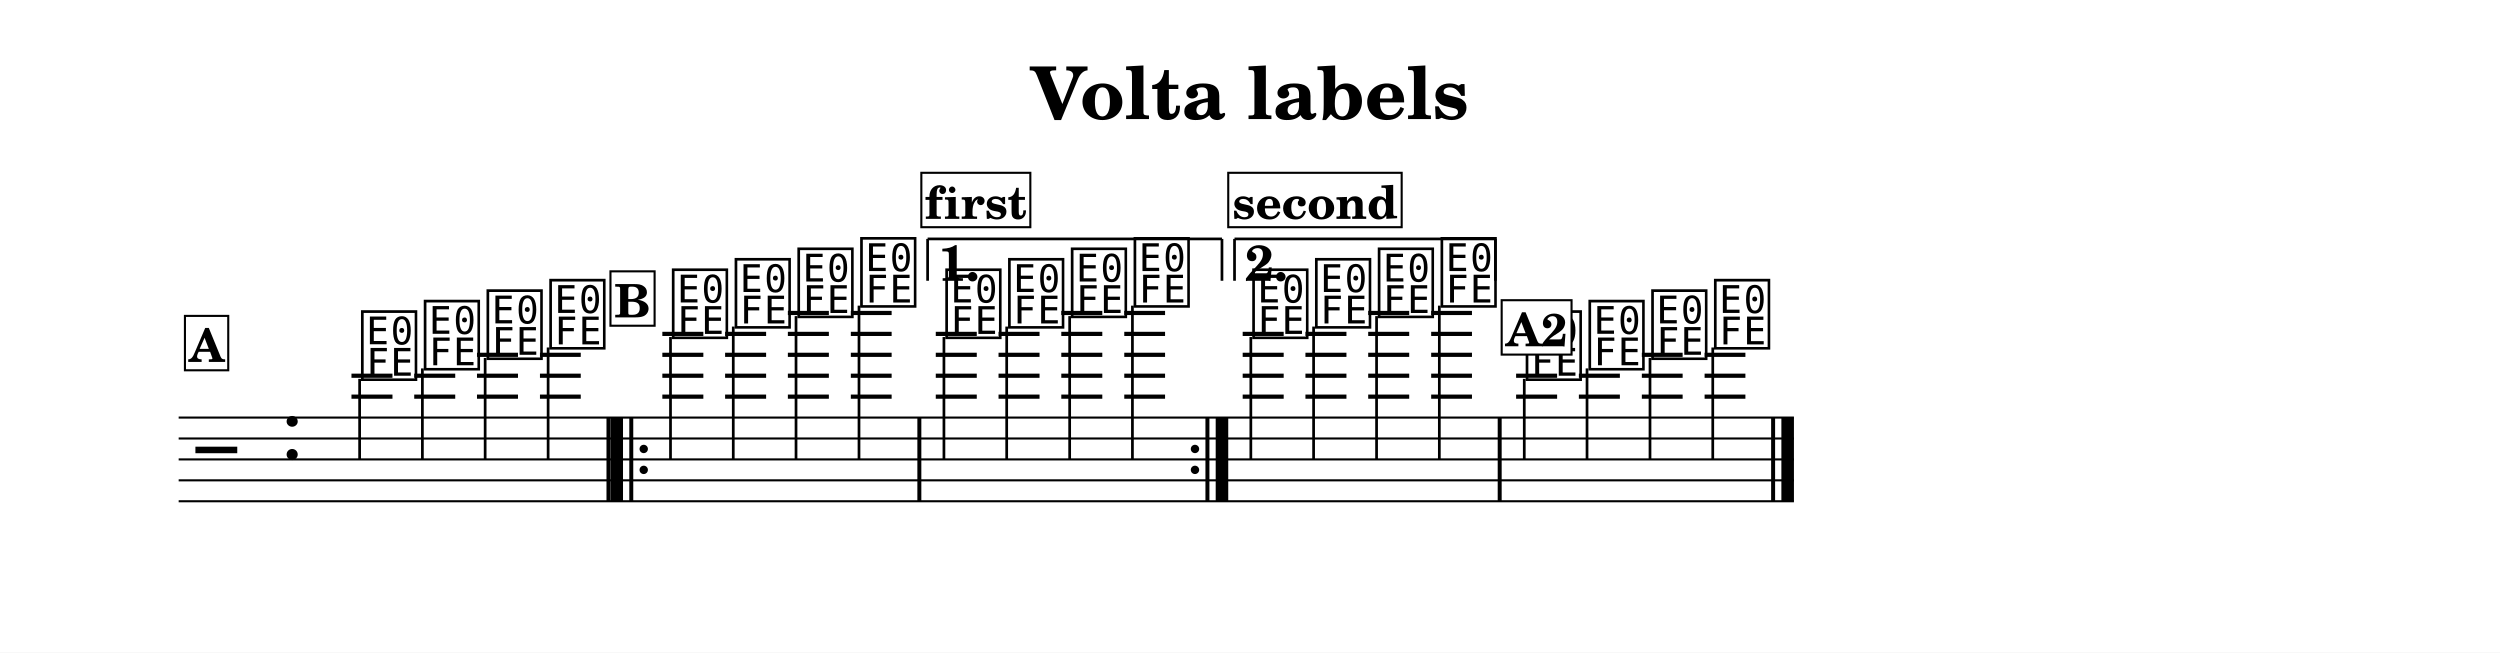
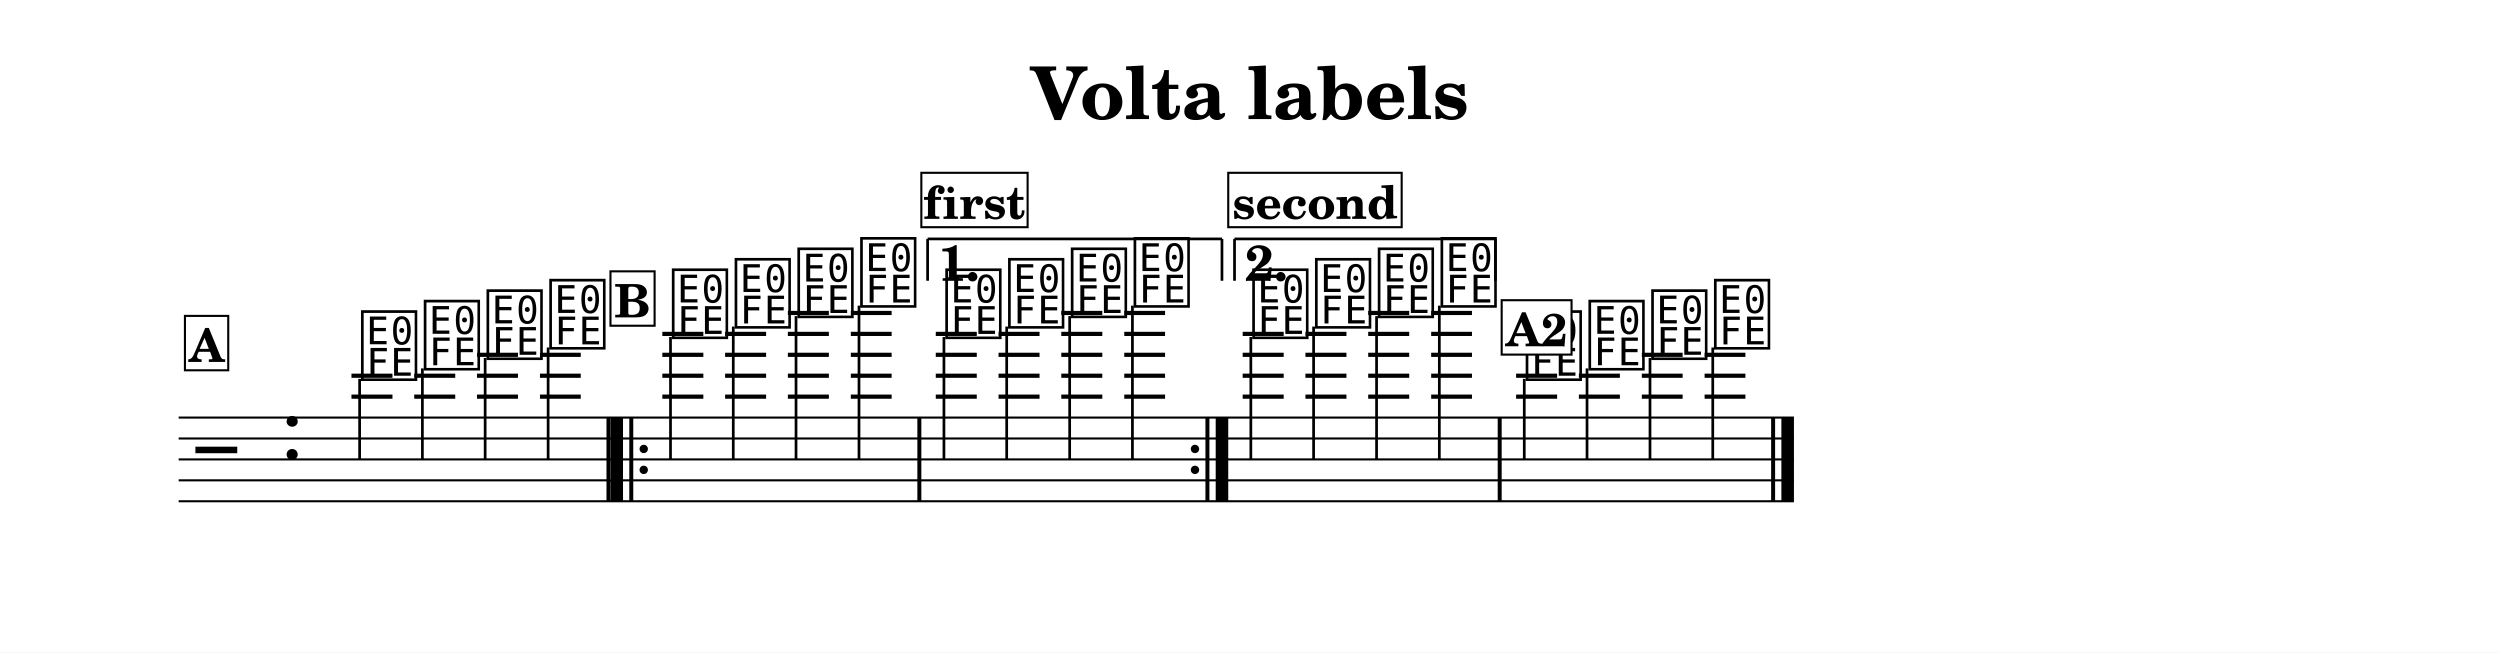
<svg xmlns="http://www.w3.org/2000/svg" width="1195.0" height="311.9" viewBox="0 0 119.50 31.19" font-family="TeX Gyre Schola, serif">
  <style>
  @font-face { font-family: 'Emmentaler'; src: local('Emmentaler'); }
  .music { font-family: 'Emmentaler', serif; }
</style>
  <rect x="0" y="0" width="119.50" height="31.19" fill="#FFFFFF" />
  <text x="59.75" y="5.69" font-size="3.49" font-weight="bold" text-anchor="middle" data-pos="404">Volta labels</text>
  <g transform="translate(8.54,0.00) scale(1,1)">
    <line x1="0.00" y1="19.96" x2="77.21" y2="19.96" stroke="#000000" stroke-width="0.100" />
    <line x1="0.00" y1="20.96" x2="77.21" y2="20.96" stroke="#000000" stroke-width="0.100" />
    <line x1="0.00" y1="21.96" x2="77.21" y2="21.96" stroke="#000000" stroke-width="0.100" />
    <line x1="0.00" y1="22.96" x2="77.21" y2="22.96" stroke="#000000" stroke-width="0.100" />
    <line x1="0.00" y1="23.96" x2="77.21" y2="23.96" stroke="#000000" stroke-width="0.100" />
    <text class="music" x="0.80" y="22.96" font-size="4.00"></text>
    <text class="music" x="4.88" y="21.96" font-size="4.00" data-pos="435"></text>
    <line x1="8.26" y1="18.96" x2="10.22" y2="18.96" stroke="#000000" stroke-width="0.200" />
    <line x1="8.26" y1="17.96" x2="10.22" y2="17.96" stroke="#000000" stroke-width="0.200" />
    <line x1="11.26" y1="18.96" x2="13.22" y2="18.96" stroke="#000000" stroke-width="0.200" />
    <line x1="11.26" y1="17.96" x2="13.22" y2="17.96" stroke="#000000" stroke-width="0.200" />
    <line x1="14.26" y1="18.96" x2="16.22" y2="18.96" stroke="#000000" stroke-width="0.200" />
    <line x1="14.26" y1="17.96" x2="16.22" y2="17.96" stroke="#000000" stroke-width="0.200" />
    <line x1="14.26" y1="16.96" x2="16.22" y2="16.96" stroke="#000000" stroke-width="0.200" />
    <line x1="17.27" y1="18.96" x2="19.22" y2="18.96" stroke="#000000" stroke-width="0.200" />
    <line x1="17.27" y1="17.96" x2="19.22" y2="17.96" stroke="#000000" stroke-width="0.200" />
    <line x1="17.27" y1="16.96" x2="19.22" y2="16.96" stroke="#000000" stroke-width="0.200" />
    <line x1="23.12" y1="18.96" x2="25.08" y2="18.96" stroke="#000000" stroke-width="0.200" />
    <line x1="23.12" y1="17.96" x2="25.08" y2="17.96" stroke="#000000" stroke-width="0.200" />
    <line x1="23.12" y1="16.96" x2="25.08" y2="16.96" stroke="#000000" stroke-width="0.200" />
    <line x1="23.12" y1="15.96" x2="25.08" y2="15.96" stroke="#000000" stroke-width="0.200" />
    <line x1="26.12" y1="18.96" x2="28.08" y2="18.96" stroke="#000000" stroke-width="0.200" />
    <line x1="26.12" y1="17.96" x2="28.08" y2="17.96" stroke="#000000" stroke-width="0.200" />
    <line x1="26.12" y1="16.96" x2="28.08" y2="16.96" stroke="#000000" stroke-width="0.200" />
    <line x1="26.12" y1="15.96" x2="28.08" y2="15.96" stroke="#000000" stroke-width="0.200" />
    <line x1="29.12" y1="18.96" x2="31.08" y2="18.96" stroke="#000000" stroke-width="0.200" />
    <line x1="29.12" y1="17.96" x2="31.08" y2="17.96" stroke="#000000" stroke-width="0.200" />
    <line x1="29.12" y1="16.96" x2="31.08" y2="16.96" stroke="#000000" stroke-width="0.200" />
    <line x1="29.12" y1="15.96" x2="31.08" y2="15.96" stroke="#000000" stroke-width="0.200" />
    <line x1="29.12" y1="14.96" x2="31.08" y2="14.96" stroke="#000000" stroke-width="0.200" />
    <line x1="32.13" y1="18.96" x2="34.08" y2="18.96" stroke="#000000" stroke-width="0.200" />
    <line x1="32.13" y1="17.96" x2="34.08" y2="17.96" stroke="#000000" stroke-width="0.200" />
    <line x1="32.13" y1="16.96" x2="34.08" y2="16.96" stroke="#000000" stroke-width="0.200" />
    <line x1="32.13" y1="15.96" x2="34.08" y2="15.96" stroke="#000000" stroke-width="0.200" />
    <line x1="32.13" y1="14.96" x2="34.08" y2="14.96" stroke="#000000" stroke-width="0.200" />
    <line x1="36.19" y1="18.96" x2="38.15" y2="18.96" stroke="#000000" stroke-width="0.200" />
    <line x1="36.19" y1="17.96" x2="38.15" y2="17.96" stroke="#000000" stroke-width="0.200" />
    <line x1="36.19" y1="16.96" x2="38.15" y2="16.96" stroke="#000000" stroke-width="0.200" />
    <line x1="36.19" y1="15.96" x2="38.15" y2="15.96" stroke="#000000" stroke-width="0.200" />
    <line x1="39.19" y1="18.96" x2="41.15" y2="18.96" stroke="#000000" stroke-width="0.200" />
    <line x1="39.19" y1="17.96" x2="41.15" y2="17.96" stroke="#000000" stroke-width="0.200" />
    <line x1="39.19" y1="16.96" x2="41.15" y2="16.96" stroke="#000000" stroke-width="0.200" />
    <line x1="39.19" y1="15.96" x2="41.15" y2="15.96" stroke="#000000" stroke-width="0.200" />
    <line x1="42.19" y1="18.96" x2="44.15" y2="18.96" stroke="#000000" stroke-width="0.200" />
    <line x1="42.19" y1="17.96" x2="44.15" y2="17.96" stroke="#000000" stroke-width="0.200" />
    <line x1="42.19" y1="16.96" x2="44.15" y2="16.96" stroke="#000000" stroke-width="0.200" />
    <line x1="42.19" y1="15.96" x2="44.15" y2="15.96" stroke="#000000" stroke-width="0.200" />
    <line x1="42.19" y1="14.96" x2="44.15" y2="14.96" stroke="#000000" stroke-width="0.200" />
    <line x1="45.20" y1="18.96" x2="47.15" y2="18.96" stroke="#000000" stroke-width="0.200" />
    <line x1="45.20" y1="17.96" x2="47.15" y2="17.96" stroke="#000000" stroke-width="0.200" />
    <line x1="45.20" y1="16.96" x2="47.15" y2="16.96" stroke="#000000" stroke-width="0.200" />
    <line x1="45.20" y1="15.96" x2="47.15" y2="15.96" stroke="#000000" stroke-width="0.200" />
    <line x1="45.20" y1="14.96" x2="47.15" y2="14.96" stroke="#000000" stroke-width="0.200" />
    <line x1="50.86" y1="18.96" x2="52.82" y2="18.96" stroke="#000000" stroke-width="0.200" />
    <line x1="50.86" y1="17.96" x2="52.82" y2="17.96" stroke="#000000" stroke-width="0.200" />
    <line x1="50.86" y1="16.96" x2="52.82" y2="16.96" stroke="#000000" stroke-width="0.200" />
    <line x1="50.86" y1="15.96" x2="52.82" y2="15.96" stroke="#000000" stroke-width="0.200" />
    <line x1="53.86" y1="18.96" x2="55.82" y2="18.96" stroke="#000000" stroke-width="0.200" />
    <line x1="53.86" y1="17.96" x2="55.82" y2="17.96" stroke="#000000" stroke-width="0.200" />
    <line x1="53.86" y1="16.96" x2="55.82" y2="16.96" stroke="#000000" stroke-width="0.200" />
    <line x1="53.86" y1="15.96" x2="55.82" y2="15.96" stroke="#000000" stroke-width="0.200" />
    <line x1="56.86" y1="18.96" x2="58.82" y2="18.96" stroke="#000000" stroke-width="0.200" />
    <line x1="56.86" y1="17.96" x2="58.82" y2="17.96" stroke="#000000" stroke-width="0.200" />
    <line x1="56.86" y1="16.96" x2="58.82" y2="16.96" stroke="#000000" stroke-width="0.200" />
    <line x1="56.86" y1="15.96" x2="58.82" y2="15.96" stroke="#000000" stroke-width="0.200" />
    <line x1="56.86" y1="14.96" x2="58.82" y2="14.96" stroke="#000000" stroke-width="0.200" />
    <line x1="59.87" y1="18.96" x2="61.82" y2="18.96" stroke="#000000" stroke-width="0.200" />
    <line x1="59.87" y1="17.96" x2="61.82" y2="17.96" stroke="#000000" stroke-width="0.200" />
    <line x1="59.87" y1="16.96" x2="61.82" y2="16.96" stroke="#000000" stroke-width="0.200" />
    <line x1="59.87" y1="15.96" x2="61.82" y2="15.96" stroke="#000000" stroke-width="0.200" />
    <line x1="59.87" y1="14.96" x2="61.82" y2="14.96" stroke="#000000" stroke-width="0.200" />
    <line x1="63.93" y1="18.96" x2="65.89" y2="18.96" stroke="#000000" stroke-width="0.200" />
    <line x1="63.93" y1="17.96" x2="65.89" y2="17.96" stroke="#000000" stroke-width="0.200" />
    <line x1="66.93" y1="18.96" x2="68.89" y2="18.96" stroke="#000000" stroke-width="0.200" />
    <line x1="66.93" y1="17.96" x2="68.89" y2="17.96" stroke="#000000" stroke-width="0.200" />
    <line x1="69.94" y1="18.96" x2="71.89" y2="18.96" stroke="#000000" stroke-width="0.200" />
    <line x1="69.94" y1="17.96" x2="71.89" y2="17.96" stroke="#000000" stroke-width="0.200" />
    <line x1="69.94" y1="16.96" x2="71.89" y2="16.96" stroke="#000000" stroke-width="0.200" />
    <line x1="72.94" y1="18.96" x2="74.89" y2="18.96" stroke="#000000" stroke-width="0.200" />
    <line x1="72.94" y1="17.96" x2="74.89" y2="17.96" stroke="#000000" stroke-width="0.200" />
    <line x1="72.94" y1="16.96" x2="74.89" y2="16.96" stroke="#000000" stroke-width="0.200" />
    <text class="music" x="8.59" y="17.96" font-size="4.00" data-pos="478"></text>
    <line x1="8.65" y1="18.11" x2="8.65" y2="21.96" stroke="#000000" stroke-width="0.130" />
    <text class="music" x="11.59" y="17.46" font-size="4.00" data-pos="483"></text>
    <line x1="11.65" y1="17.61" x2="11.65" y2="21.96" stroke="#000000" stroke-width="0.130" />
    <text class="music" x="14.59" y="16.96" font-size="4.00" data-pos="487"></text>
    <line x1="14.65" y1="17.11" x2="14.65" y2="21.96" stroke="#000000" stroke-width="0.130" />
    <text class="music" x="17.59" y="16.46" font-size="4.00" data-pos="491"></text>
    <line x1="17.66" y1="16.61" x2="17.66" y2="21.96" stroke="#000000" stroke-width="0.130" />
    <text class="music" x="23.45" y="15.96" font-size="4.00" data-pos="509"></text>
    <line x1="23.51" y1="16.11" x2="23.51" y2="21.96" stroke="#000000" stroke-width="0.130" />
    <text class="music" x="26.45" y="15.46" font-size="4.00" data-pos="514"></text>
    <line x1="26.51" y1="15.61" x2="26.51" y2="21.96" stroke="#000000" stroke-width="0.130" />
    <text class="music" x="29.45" y="14.96" font-size="4.00" data-pos="518"></text>
    <line x1="29.51" y1="15.11" x2="29.51" y2="21.96" stroke="#000000" stroke-width="0.130" />
    <text class="music" x="32.45" y="14.46" font-size="4.00" data-pos="522"></text>
    <line x1="32.52" y1="14.61" x2="32.52" y2="21.96" stroke="#000000" stroke-width="0.130" />
    <text class="music" x="36.52" y="15.96" font-size="4.00" data-pos="509"></text>
    <line x1="36.58" y1="16.11" x2="36.58" y2="21.96" stroke="#000000" stroke-width="0.130" />
    <text class="music" x="39.52" y="15.46" font-size="4.00" data-pos="514"></text>
    <line x1="39.58" y1="15.61" x2="39.58" y2="21.96" stroke="#000000" stroke-width="0.130" />
    <text class="music" x="42.52" y="14.96" font-size="4.00" data-pos="518"></text>
    <line x1="42.59" y1="15.11" x2="42.59" y2="21.96" stroke="#000000" stroke-width="0.130" />
    <text class="music" x="45.52" y="14.46" font-size="4.00" data-pos="522"></text>
    <line x1="45.59" y1="14.61" x2="45.59" y2="21.96" stroke="#000000" stroke-width="0.130" />
    <text class="music" x="51.19" y="15.96" font-size="4.00" data-pos="509"></text>
    <line x1="51.25" y1="16.11" x2="51.25" y2="21.96" stroke="#000000" stroke-width="0.130" />
    <text class="music" x="54.19" y="15.46" font-size="4.00" data-pos="514"></text>
    <line x1="54.25" y1="15.61" x2="54.25" y2="21.96" stroke="#000000" stroke-width="0.130" />
    <text class="music" x="57.19" y="14.96" font-size="4.00" data-pos="518"></text>
    <line x1="57.26" y1="15.11" x2="57.26" y2="21.96" stroke="#000000" stroke-width="0.130" />
    <text class="music" x="60.19" y="14.46" font-size="4.00" data-pos="522"></text>
    <line x1="60.26" y1="14.61" x2="60.26" y2="21.96" stroke="#000000" stroke-width="0.130" />
    <text class="music" x="64.26" y="17.96" font-size="4.00" data-pos="478"></text>
    <line x1="64.32" y1="18.11" x2="64.32" y2="21.96" stroke="#000000" stroke-width="0.130" />
    <text class="music" x="67.26" y="17.46" font-size="4.00" data-pos="483"></text>
    <line x1="67.32" y1="17.61" x2="67.32" y2="21.96" stroke="#000000" stroke-width="0.130" />
    <text class="music" x="70.26" y="16.96" font-size="4.00" data-pos="487"></text>
    <line x1="70.33" y1="17.11" x2="70.33" y2="21.96" stroke="#000000" stroke-width="0.130" />
    <text class="music" x="73.26" y="16.46" font-size="4.00" data-pos="491"></text>
    <line x1="73.33" y1="16.61" x2="73.33" y2="21.96" stroke="#000000" stroke-width="0.130" />
    <rect x="20.45" y="19.96" width="0.19" height="4.00" data-pos="492" />
    <rect x="20.64" y="19.96" width="0.60" height="4.00" data-pos="594" />
    <rect x="21.54" y="19.96" width="0.19" height="4.00" data-pos="594" />
    <circle cx="22.23" cy="21.46" r="0.20" data-pos="594" />
    <circle cx="22.23" cy="22.46" r="0.20" data-pos="594" />
    <rect x="35.31" y="19.96" width="0.19" height="4.00" data-pos="523" />
    <circle cx="48.58" cy="21.46" r="0.20" data-pos="614" />
    <circle cx="48.58" cy="22.46" r="0.20" data-pos="614" />
    <rect x="49.08" y="19.96" width="0.19" height="4.00" data-pos="614" />
    <rect x="49.57" y="19.96" width="0.60" height="4.00" data-pos="614" />
    <rect x="63.05" y="19.96" width="0.19" height="4.00" data-pos="523" />
    <rect x="76.12" y="19.96" width="0.19" height="4.00" data-pos="492" />
    <rect x="76.61" y="19.96" width="0.60" height="4.00" data-pos="492" />
    <line x1="35.80" y1="11.42" x2="35.80" y2="13.42" stroke="#000000" stroke-width="0.130" data-pos="599" />
    <line x1="35.80" y1="11.42" x2="49.87" y2="11.42" stroke="#000000" stroke-width="0.130" data-pos="599" />
    <line x1="49.87" y1="11.42" x2="49.87" y2="13.42" stroke="#000000" stroke-width="0.130" data-pos="599" />
    <text x="36.30" y="13.42" font-size="2.40" font-weight="bold" data-pos="599">1.</text>
    <line x1="50.47" y1="11.42" x2="50.47" y2="13.42" stroke="#000000" stroke-width="0.130" data-pos="617" />
    <line x1="50.47" y1="11.42" x2="62.94" y2="11.42" stroke="#000000" stroke-width="0.130" data-pos="617" />
    <line x1="62.94" y1="11.42" x2="62.94" y2="13.42" stroke="#000000" stroke-width="0.130" data-pos="617" />
    <text x="50.97" y="13.42" font-size="2.40" font-weight="bold" data-pos="617">2.</text>
    <rect x="0.30" y="15.10" width="2.07" height="2.60" fill="#FFFFFF" stroke="#000000" stroke-width="0.100" data-pos="529" />
    <text x="1.34" y="17.30" font-size="2.20" font-weight="bold" text-anchor="middle" data-pos="529">A</text>
    <rect x="20.64" y="12.97" width="2.11" height="2.60" fill="#FFFFFF" stroke="#000000" stroke-width="0.100" data-pos="554" />
    <text x="21.69" y="15.17" font-size="2.20" font-weight="bold" text-anchor="middle" data-pos="554">B</text>
-     <rect x="35.50" y="8.26" width="5.21" height="2.60" fill="#FFFFFF" stroke="#000000" stroke-width="0.100" data-pos="554" />
-     <text x="38.11" y="10.46" font-size="2.20" font-weight="bold" text-anchor="middle" data-pos="554">first</text>
+     <rect x="35.50" y="8.26" width="5.08" height="2.60" fill="#FFFFFF" stroke="#000000" stroke-width="0.100" data-pos="554" />
+     <text x="38.04" y="10.46" font-size="2.20" font-weight="bold" text-anchor="middle" data-pos="554">first</text>
    <rect x="50.17" y="8.26" width="8.29" height="2.60" fill="#FFFFFF" stroke="#000000" stroke-width="0.100" data-pos="554" />
    <text x="54.32" y="10.46" font-size="2.20" font-weight="bold" text-anchor="middle" data-pos="554">second</text>
    <rect x="63.24" y="14.35" width="3.34" height="2.60" fill="#FFFFFF" stroke="#000000" stroke-width="0.100" data-pos="529" />
    <text x="64.91" y="16.55" font-size="2.20" font-weight="bold" text-anchor="middle" data-pos="529">A2</text>
  </g>
</svg>
